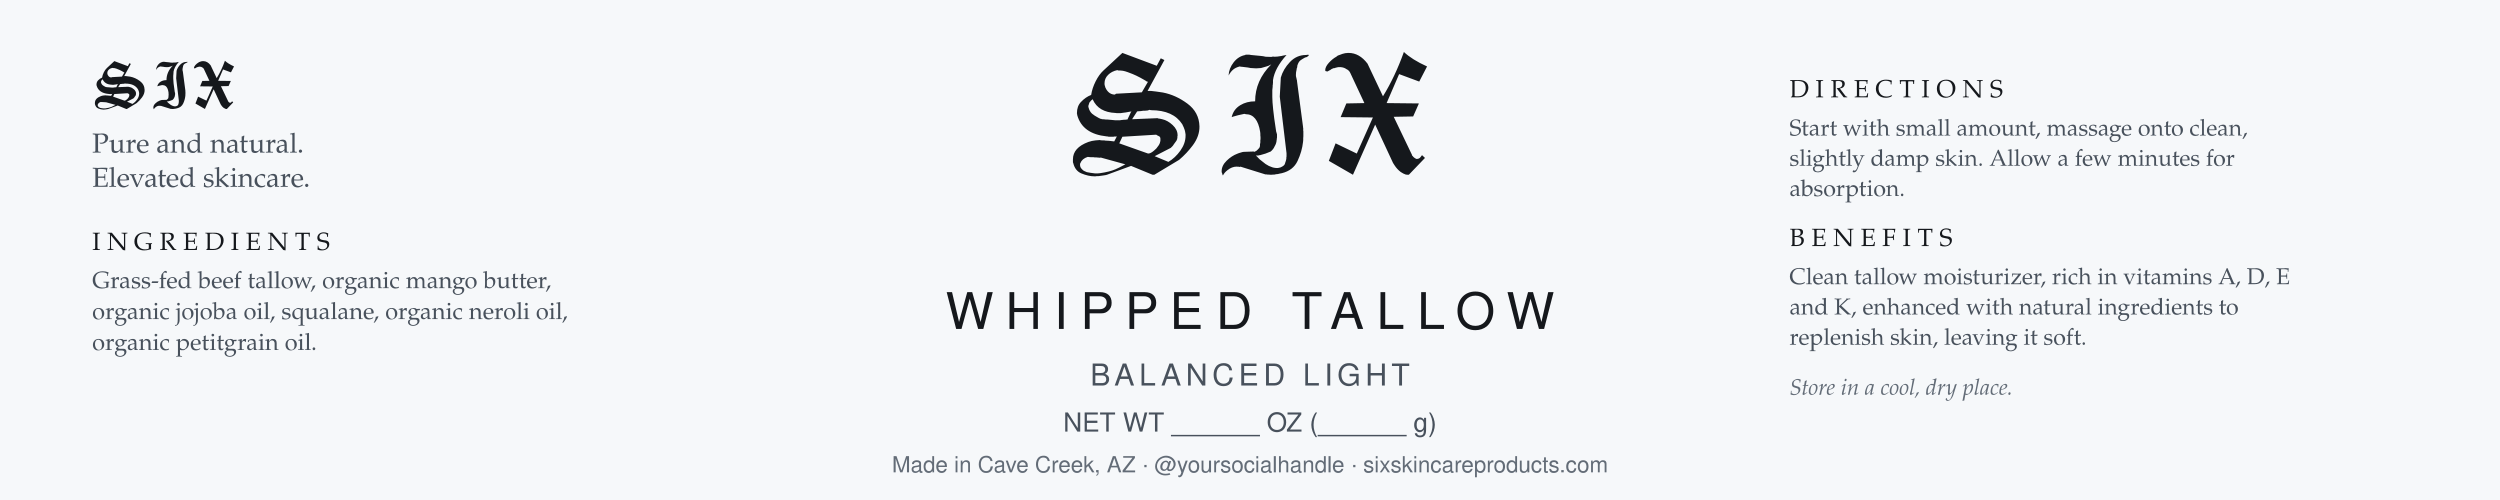
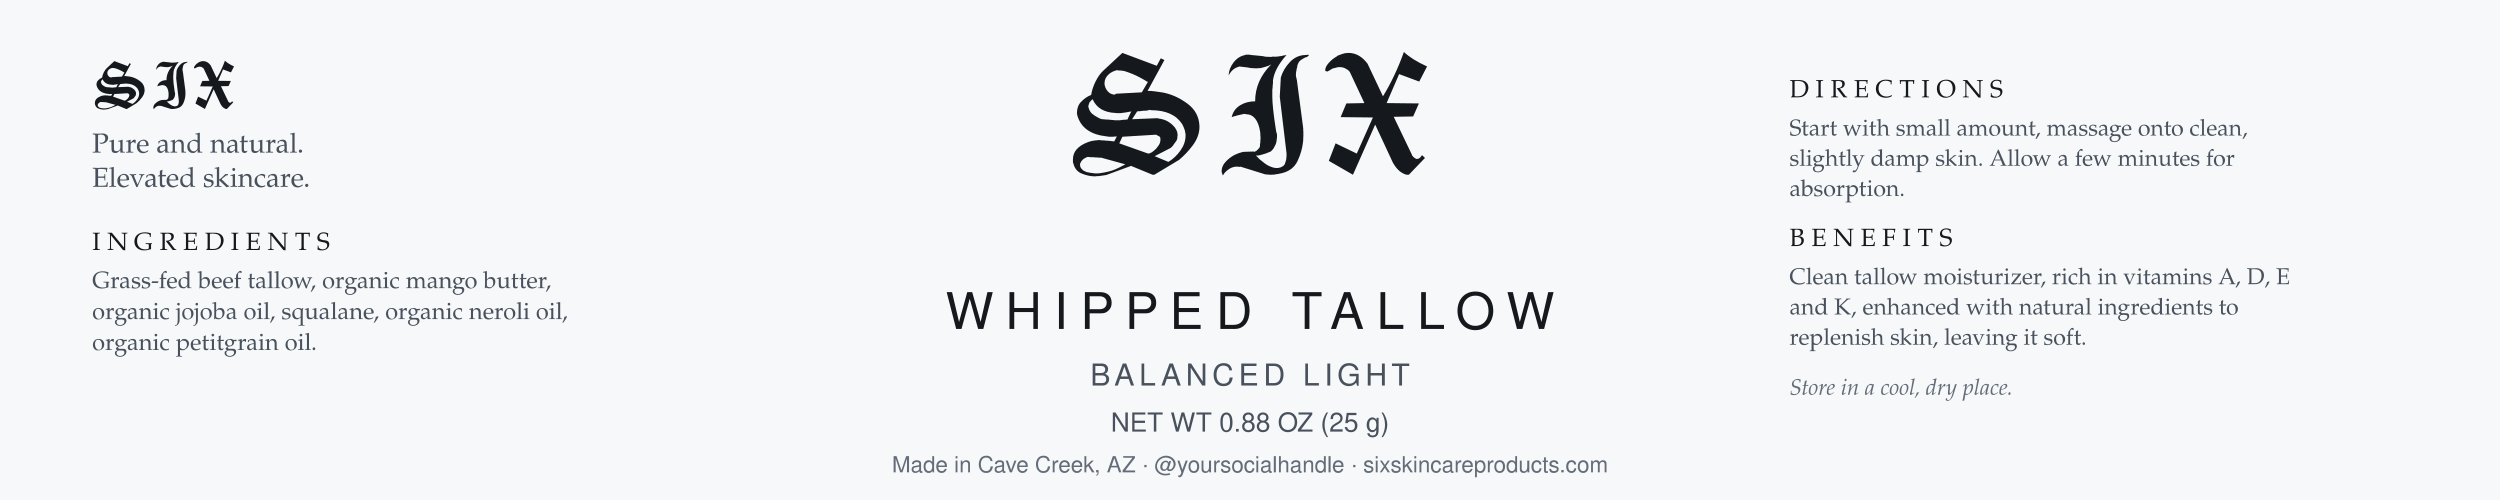
<svg xmlns="http://www.w3.org/2000/svg" width="190.0mm" height="38.0mm" viewBox="0 0 190.0 38.0">
  <rect x="0" y="0" width="190.0" height="38.0" fill="#f6f8fa" />
  <g transform="translate(81.000 3.400) scale(0.27155)">
    <path d="M15.84 2.29 25.46 5.89 26.58 3.8 27.6 4.28 22.89 12.93H23.86Q24.97 13.03 27.16 13.37Q30.75 14.05 34.03 16.47Q37.31 18.9 37.41 22.84Q37.46 25.56 35.56 28.13Q33.86 30.41 31.73 32.21L24.78 36.39H24.29L18.27 33.91L11.52 36.39Q11.23 36.49 10.55 36.58L9.48 36.73Q9.24 36.73 9.09 36.78H8.7Q8.41 36.78 8.36 36.83H8.02Q6.32 36.83 4.33 36Q2.63 35.27 2.1 33.18Q2.05 33.04 2 32.89V32.07Q2 28.81 6.32 27.21Q7.29 26.87 8.31 26.77L9.53 26.67Q9.67 26.77 10.31 26.77H10.74Q11.03 26.87 11.81 26.87Q12.01 26.92 12.39 26.92L13.56 27.06L14.34 25.56Q14.29 25.7 14.05 25.7H13.51Q13.46 25.75 13.37 25.75H12.25Q12.01 25.75 11.88 25.73Q11.76 25.7 11.62 25.65Q11.47 25.65 11.42 25.65Q4.67 24.93 3.21 19.73V19.63Q3.17 19.63 3.17 19.58V19.34Q3.12 19.34 3.12 19.29V19.15Q3.12 17.2 4.23 16.04Q5.55 14.63 7.1 14.05Q7.39 12.15 8.36 10.23Q9.33 8.31 10.55 7.2ZM6.13 31.39Q4.53 31.92 4.09 33.13Q3.99 33.23 3.99 33.43V33.72Q3.99 33.77 4.04 34.01Q4.04 34.06 4.06 34.13Q4.09 34.2 4.14 34.25Q4.14 34.3 4.14 34.35Q4.23 34.49 4.45 34.76Q4.67 35.03 4.87 35.17Q5.06 35.32 5.89 35.66Q6.23 35.71 6.95 35.85Q7.25 35.85 7.73 35.95Q7.97 35.95 8.12 36H9.04Q9.19 35.95 9.58 35.95Q12.25 35.56 13.85 34.88Q14.68 34.54 16.67 33.47L9.82 31.58Q9.67 31.63 9.43 31.63Q9.33 31.63 9.19 31.58Q9.04 31.58 8.99 31.58Q8.7 31.58 8.56 31.53H8.07Q8.02 31.53 7.78 31.48H7ZM23.37 18.22Q22.98 18.47 22.11 18.47H21.67Q20.94 18.61 20.41 18.61Q20.21 18.66 19.97 18.66L18.56 20.85L25.7 20.55Q25.9 20.7 26.33 20.7Q26.33 20.7 27.01 20.85Q28.52 21.19 29.9 22.47Q31.29 23.76 31.29 25.36V25.46Q31.24 25.51 31.24 25.61V25.99Q31.19 26.04 31.19 26.14V26.38Q31.19 26.43 31.14 26.48Q31.09 26.53 31.05 26.63Q31 26.72 31 26.82Q30.8 27.16 30.22 27.89Q30.17 27.99 30.05 28.16Q29.93 28.33 29.88 28.37Q29.83 28.42 29.39 28.86L24.88 31.19L28.71 32.79Q30.61 31.68 32.07 29.64Q33.52 27.6 33.52 25.46V25.07Q33.47 24.78 33.38 24.25Q33.38 24.1 33.28 23.86Q33.13 23.37 32.99 23.08Q32.94 22.93 32.79 22.67Q32.65 22.4 32.6 22.25Q30.07 18.32 23.86 18.32ZM25.36 25.17 15.84 25.75 14.97 27.6 22.79 30.37Q22.98 30.51 23.37 30.41Q23.61 30.37 23.95 30.17Q24.29 29.98 24.68 29.64Q24.78 29.54 25 29.35Q25.22 29.15 25.36 29.01Q26.14 28.08 26.33 27.5Q26.33 27.4 26.43 27.11Q26.43 27.06 26.48 26.87V26.24Q26.43 26.19 26.43 26.04V25.95Q26.38 25.95 26.36 25.87Q26.33 25.8 26.31 25.75Q26.29 25.7 25.9 25.51Q25.85 25.46 25.7 25.41Q25.56 25.36 25.53 25.34Q25.51 25.31 25.46 25.27H25.36ZM7.54 15.21Q7.44 15.36 7.15 15.55Q7.15 15.6 6.86 15.89Q6.86 15.89 6.76 16.01Q6.66 16.13 6.61 16.18Q6.37 16.91 6.37 16.94Q6.37 16.96 6.32 17.06V17.45Q6.32 17.49 6.37 17.54Q6.61 18.61 7.34 19.29Q7.88 19.78 9.24 20.51Q9.43 20.6 9.77 20.75Q9.87 20.75 9.92 20.75Q10.01 20.8 10.06 20.82Q10.11 20.85 10.31 20.85H10.65Q10.69 20.89 11.01 20.92Q11.33 20.94 11.71 20.94Q13.46 21.14 13.85 21.14H15.11Q15.31 21.14 15.79 21.04H15.89Q16.13 21.04 16.28 20.99H16.62Q16.81 20.99 16.96 20.94H17.25L18.37 18.56Q18.17 18.76 17.93 18.76H17.74Q17.69 18.81 17.54 18.81Q16.81 18.95 16.77 18.95Q16.28 19.05 15.99 19.05Q15.5 19.15 15.31 19.15H14.34Q14.09 19.15 13.95 19.1Q9.14 18.9 7.54 15.31ZM14.43 7.1Q12.83 7.44 11.84 8.44Q10.84 9.43 10.84 10.79Q10.84 11.08 10.86 11.23Q10.89 11.37 10.99 11.67Q10.99 11.71 11.08 12.01Q11.18 12.05 11.23 12.3Q12.15 13.95 13.75 13.95L14.05 13.71L21.28 13.32L22.98 10.4Q23.08 10.4 22.5 10.21Q22.5 10.16 22.4 10.09Q22.3 10.01 22.23 10.01Q22.16 10.01 22.01 9.87Q21.48 9.58 20.89 9.24L19.73 8.65Q18.85 8.22 17.35 7.68Q16.57 7.39 15.99 7.29Q15.41 7.2 14.63 7.2Z M50.27 2.78H51.34Q51.63 2.87 52.89 2.97L54.45 3.12Q54.74 3.12 55.23 3.21Q55.71 3.31 55.95 3.36Q56.49 3.41 57.51 3.41L57.99 3.31Q58.29 3.41 59.26 3.31Q59.69 3.21 60.52 3.12H60.57L60.62 3.07Q60.81 3.07 61.2 2.97Q61.39 2.97 61.78 2.87Q58.48 6.52 57.99 9.92V10.69Q57.95 10.84 57.95 10.99V11.18Q57.9 11.23 57.9 11.37V11.76Q57.8 12.44 57.8 12.69V14.63Q57.8 15.89 58.04 18.13Q58.24 20.17 58.87 24.25L59.11 25.07V25.99Q59.06 26.04 59.06 26.24V26.43Q59.01 26.58 59.01 26.67Q58.97 27.6 58.43 28.47Q58.14 29.2 57.36 29.88Q56.73 30.17 55.91 30.46Q55.66 30.51 55.15 30.68Q54.64 30.85 54.4 30.9Q54.35 30.9 54.25 30.9Q54.16 30.95 54.06 30.97Q53.96 31 53.77 31H53.19L53.43 31.24Q53.57 31.29 53.72 31.53L54.3 32.11Q55.57 33.13 55.91 33.38Q56.83 34.01 57.8 34.3Q58.29 34.45 58.38 34.45Q58.48 34.45 58.58 34.45Q58.67 34.49 58.72 34.49H59.4Q59.45 34.49 59.84 34.4Q59.89 34.4 60.18 34.3Q60.23 34.25 60.35 34.2Q60.47 34.15 60.52 34.13Q60.57 34.11 60.67 34.03Q60.76 33.96 60.81 33.94Q60.86 33.91 60.98 33.81Q61.1 33.72 61.13 33.67Q61.15 33.62 61.22 33.52Q61.3 33.43 61.3 33.4Q61.3 33.38 61.44 32.94L61.59 32.5Q61.59 32.36 61.69 32.07Q61.69 31.97 61.73 31.82V31.53Q61.73 31.39 61.78 31.24V30.37L59.89 14.53L60.18 9.19Q60.86 6.81 62.73 4.84Q64.6 2.87 67.22 2.87L67.9 2.78L68 3.07Q67.9 3.12 67.81 3.19Q67.71 3.26 67.64 3.31Q67.56 3.36 67.47 3.43Q67.37 3.51 67.25 3.51Q67.13 3.51 67.03 3.55Q66.93 3.6 66.83 3.65Q66.11 4.04 65.64 4.4Q65.18 4.77 64.89 5.59Q64.89 5.64 64.84 5.72Q64.79 5.79 64.79 5.93V6.08Q64.79 6.18 64.75 6.35Q64.7 6.52 64.6 6.76V6.95Q64.55 7.2 64.45 7.68Q64.41 7.93 64.41 8.31V8.75Q64.41 8.9 64.5 9.19Q64.5 9.24 64.55 9.29V9.38Q64.55 9.43 64.58 9.5Q64.6 9.58 64.65 9.82Q64.65 9.87 64.7 9.97V10.11L66.4 22.98Q66.4 23.27 66.45 23.32V24.05Q66.45 24.1 66.49 24.2V25.61Q66.45 25.8 66.45 26.14V26.67Q66.4 26.87 66.4 27.21Q66.11 29.88 64.87 32.53Q63.63 35.17 60.47 35.95Q60.33 35.95 59.94 36.05L59.35 36.19Q59.16 36.19 58.84 36.24Q58.53 36.29 58.38 36.34H57.99Q57.7 36.34 57.65 36.39H57.12Q57.07 36.34 56.93 36.34H56.49Q56.34 36.29 56.15 36.29H55.86L48.86 34.11L48.77 34.2H48.62Q48.57 34.2 48.47 34.15H48.09Q48.04 34.15 47.94 34.11H47.84Q46.48 34.11 45.22 35.13Q44.35 35.81 43.96 36.63V36.53Q43.91 36.49 43.86 36.39Q43.81 36.29 43.81 36.19V36.15Q43.76 35.95 43.69 35.83Q43.62 35.71 43.62 35.42Q43.62 33.81 45.03 32.45Q46.43 31.09 47.99 30.51Q48.13 30.41 48.47 30.32Q48.57 30.32 48.89 30.2Q49.2 30.07 49.45 30.03Q49.69 29.98 49.83 29.98L52.65 29.88Q52.65 29.98 52.75 29.98Q52.8 29.98 52.85 29.93Q52.89 29.88 53.19 29.78Q53.23 29.73 53.33 29.69Q53.43 29.64 53.5 29.56Q53.57 29.49 53.84 29.22Q54.11 28.96 54.18 28.84Q54.25 28.71 54.35 28.37V27.89Q54.35 27.74 54.45 27.35V26.67Q54.45 26.58 54.5 26.48V25.85Q54.45 25.7 54.45 25.36V24.88Q54.4 24.73 54.4 24.39Q53.62 19.44 50.37 19.44L49.98 19.34Q49.4 19.49 48.23 19.73Q47.94 19.83 47.36 19.97Q47.21 20.02 46.92 20.09Q46.63 20.17 46.43 20.26Q46.92 18.08 48.86 16.91Q50.61 15.84 52.99 15.84Q52.99 10.01 57.51 5.5Q57.41 5.55 57.17 5.67Q56.93 5.79 56.73 5.89Q56.54 5.98 56.1 6.1Q55.66 6.23 54.64 6.52Q53.77 6.61 53.28 6.61Q52.8 6.61 51.73 6.52Q51.49 6.47 50.95 6.37Q50.42 6.27 50.13 6.27Q49.83 6.27 49.35 6.18Q49.06 6.18 48.67 6.08Q47.55 6.37 46.85 6.95Q46.14 7.54 45.56 8.61Q45.66 6.61 46.99 4.91Q48.33 3.21 50.27 2.87Z M94.6 2Q96.83 4.14 101.11 6.08L98.92 10.31L93.29 8.22L89.79 16.33L98.83 16.43L97.22 20.07L91.78 20.17L96.88 30.8Q96.88 30.95 96.93 30.95V31Q96.93 31.09 97.03 31.09Q97.22 31.43 97.81 31.82Q97.85 31.82 97.9 31.82Q97.9 31.87 97.98 31.9Q98.05 31.92 98.19 31.97H98.39L98.44 31.92H98.63L98.68 31.87H98.73Q98.83 31.82 98.9 31.77Q98.97 31.73 99.02 31.73L99.26 31.48L99.7 30.9L100.53 31.68L96.01 36.39H95.47Q95.43 36.34 95.33 36.34H95.18Q95.13 36.29 95.04 36.29Q94.55 36.15 93.73 35.61Q92.71 34.83 92.03 33.77Q91.88 33.52 91.59 33.09L86.59 22.35L80.37 36.39L73.62 32.5L75.51 27.6L81.44 30.46L85.95 20.36L76.92 20.26L78.52 16.43L83.57 16.33L79.64 7.93Q79.3 7.15 78.52 6.81Q77.94 6.37 76.97 6.27H76.29Q76.14 6.32 76 6.32L75.41 6.47Q75.37 6.47 75.29 6.52Q75.22 6.57 75.07 6.57H74.88Q74.83 6.61 74.73 6.66Q74.64 6.71 74.59 6.71Q74.54 6.71 74.47 6.76Q74.39 6.81 74.35 6.83Q74.3 6.86 74.2 6.93Q74.1 7 74.01 7.08Q73.91 7.15 73.86 7.15Q73.81 7.15 73.74 7.2Q73.67 7.25 73.62 7.27Q73.57 7.29 73.45 7.37Q73.33 7.44 73.23 7.49L72.74 7.39L72.6 7.2Q72.6 6.18 73.62 5.06Q74.64 3.94 75.71 3.36Q75.9 3.17 76.12 3.04Q76.34 2.92 76.97 2.73Q77.11 2.68 77.36 2.58Q77.45 2.58 77.53 2.53Q77.6 2.49 77.7 2.49Q77.79 2.49 78.09 2.39Q78.23 2.39 78.38 2.34H78.62Q78.77 2.34 78.91 2.29H79.15Q82.17 2.29 84.45 5.3L88.77 14.43Q92.17 8.9 94.6 2.1Z" fill="#15181c" />
  </g>
  <text x="95.00" y="25.00" font-family="Helvetica, Arial, sans-serif" font-size="3.85" fill="#15181c" text-anchor="middle" letter-spacing="0.950">WHIPPED TALLOW</text>
  <text x="95.00" y="29.30" font-family="Helvetica, Arial, sans-serif" font-size="2.30" fill="#48515c" text-anchor="middle" letter-spacing="0.350">BALANCED LIGHT</text>
-   <text x="95.00" y="32.80" font-family="Helvetica, Arial, sans-serif" font-size="2.00" fill="#48515c" text-anchor="middle">NET WT ______ OZ (______ g)</text>
+   <text x="95.00" y="32.80" font-family="Helvetica, Arial, sans-serif" font-size="2.00" fill="#48515c" text-anchor="middle">NET WT 0.88 OZ (25 g)</text>
  <text x="95.00" y="35.90" font-family="Helvetica, Arial, sans-serif" font-size="1.70" fill="#636c77" text-anchor="middle">Made in Cave Creek, AZ   ·   @yoursocialhandle   ·   sixskincareproducts.com</text>
  <g transform="translate(7.000 4.400) scale(0.10668)">
    <path d="M15.84 2.29 25.46 5.89 26.58 3.8 27.6 4.28 22.89 12.93H23.86Q24.97 13.03 27.16 13.37Q30.75 14.05 34.03 16.47Q37.31 18.9 37.41 22.84Q37.46 25.56 35.56 28.13Q33.86 30.41 31.73 32.21L24.78 36.39H24.29L18.27 33.91L11.52 36.39Q11.23 36.49 10.55 36.58L9.48 36.73Q9.24 36.73 9.09 36.78H8.7Q8.41 36.78 8.36 36.83H8.02Q6.32 36.83 4.33 36Q2.63 35.27 2.1 33.18Q2.05 33.04 2 32.89V32.07Q2 28.81 6.32 27.21Q7.29 26.87 8.31 26.77L9.53 26.67Q9.67 26.77 10.31 26.77H10.74Q11.03 26.87 11.81 26.87Q12.01 26.92 12.39 26.92L13.56 27.06L14.34 25.56Q14.29 25.7 14.05 25.7H13.51Q13.46 25.75 13.37 25.75H12.25Q12.01 25.75 11.88 25.73Q11.76 25.7 11.62 25.65Q11.47 25.65 11.42 25.65Q4.67 24.93 3.21 19.73V19.63Q3.17 19.63 3.17 19.58V19.34Q3.12 19.34 3.12 19.29V19.15Q3.12 17.2 4.23 16.04Q5.55 14.63 7.1 14.05Q7.39 12.15 8.36 10.23Q9.33 8.31 10.55 7.2ZM6.13 31.39Q4.53 31.92 4.09 33.13Q3.99 33.23 3.99 33.43V33.72Q3.99 33.77 4.04 34.01Q4.04 34.06 4.06 34.13Q4.09 34.2 4.14 34.25Q4.14 34.3 4.14 34.35Q4.23 34.49 4.45 34.76Q4.67 35.03 4.87 35.17Q5.06 35.32 5.89 35.66Q6.23 35.71 6.95 35.85Q7.25 35.85 7.73 35.95Q7.97 35.95 8.12 36H9.04Q9.19 35.95 9.58 35.95Q12.25 35.56 13.85 34.88Q14.68 34.54 16.67 33.47L9.82 31.58Q9.67 31.63 9.43 31.63Q9.33 31.63 9.19 31.58Q9.04 31.58 8.99 31.58Q8.7 31.58 8.56 31.53H8.07Q8.02 31.53 7.78 31.48H7ZM23.37 18.22Q22.98 18.47 22.11 18.47H21.67Q20.94 18.61 20.41 18.61Q20.21 18.66 19.97 18.66L18.56 20.85L25.7 20.55Q25.9 20.7 26.33 20.7Q26.33 20.7 27.01 20.85Q28.52 21.19 29.9 22.47Q31.29 23.76 31.29 25.36V25.46Q31.24 25.51 31.24 25.61V25.99Q31.19 26.04 31.19 26.14V26.38Q31.19 26.43 31.14 26.48Q31.09 26.53 31.05 26.63Q31 26.72 31 26.82Q30.8 27.16 30.22 27.89Q30.17 27.99 30.05 28.16Q29.93 28.33 29.88 28.37Q29.83 28.42 29.39 28.86L24.88 31.19L28.71 32.79Q30.61 31.68 32.07 29.64Q33.52 27.6 33.52 25.46V25.07Q33.47 24.78 33.38 24.25Q33.38 24.1 33.28 23.86Q33.13 23.37 32.99 23.08Q32.94 22.93 32.79 22.67Q32.65 22.4 32.6 22.25Q30.07 18.32 23.86 18.32ZM25.36 25.17 15.84 25.75 14.97 27.6 22.79 30.37Q22.98 30.51 23.37 30.41Q23.61 30.37 23.95 30.17Q24.29 29.98 24.68 29.64Q24.78 29.54 25 29.35Q25.22 29.15 25.36 29.01Q26.14 28.08 26.33 27.5Q26.33 27.4 26.43 27.11Q26.43 27.06 26.48 26.87V26.24Q26.43 26.19 26.43 26.04V25.95Q26.38 25.95 26.36 25.87Q26.33 25.8 26.31 25.75Q26.29 25.7 25.9 25.51Q25.85 25.46 25.7 25.41Q25.56 25.36 25.53 25.34Q25.51 25.31 25.46 25.27H25.36ZM7.54 15.21Q7.44 15.36 7.15 15.55Q7.15 15.6 6.86 15.89Q6.86 15.89 6.76 16.01Q6.66 16.13 6.61 16.18Q6.37 16.91 6.37 16.94Q6.37 16.96 6.32 17.06V17.45Q6.32 17.49 6.37 17.54Q6.61 18.61 7.34 19.29Q7.88 19.78 9.24 20.51Q9.43 20.6 9.77 20.75Q9.87 20.75 9.92 20.75Q10.01 20.8 10.06 20.82Q10.11 20.85 10.31 20.85H10.65Q10.69 20.89 11.01 20.92Q11.33 20.94 11.71 20.94Q13.46 21.14 13.85 21.14H15.11Q15.31 21.14 15.79 21.04H15.89Q16.13 21.04 16.28 20.99H16.62Q16.81 20.99 16.96 20.94H17.25L18.37 18.56Q18.17 18.76 17.93 18.76H17.74Q17.69 18.81 17.54 18.81Q16.81 18.95 16.77 18.95Q16.28 19.05 15.99 19.05Q15.5 19.15 15.31 19.15H14.34Q14.09 19.15 13.95 19.1Q9.14 18.9 7.54 15.31ZM14.43 7.1Q12.83 7.44 11.84 8.44Q10.84 9.43 10.84 10.79Q10.84 11.08 10.86 11.23Q10.89 11.37 10.99 11.67Q10.99 11.71 11.08 12.01Q11.18 12.05 11.23 12.3Q12.15 13.95 13.75 13.95L14.05 13.71L21.28 13.32L22.98 10.4Q23.08 10.4 22.5 10.21Q22.5 10.16 22.4 10.09Q22.3 10.01 22.23 10.01Q22.16 10.01 22.01 9.87Q21.48 9.58 20.89 9.24L19.73 8.65Q18.85 8.22 17.35 7.68Q16.57 7.39 15.99 7.29Q15.41 7.2 14.63 7.2Z M50.27 2.78H51.34Q51.63 2.87 52.89 2.97L54.45 3.12Q54.74 3.12 55.23 3.21Q55.71 3.31 55.95 3.36Q56.49 3.41 57.51 3.41L57.99 3.31Q58.29 3.41 59.26 3.31Q59.69 3.21 60.52 3.12H60.57L60.62 3.07Q60.81 3.07 61.2 2.97Q61.39 2.97 61.78 2.87Q58.48 6.52 57.99 9.92V10.69Q57.95 10.84 57.95 10.99V11.18Q57.9 11.23 57.9 11.37V11.76Q57.8 12.44 57.8 12.69V14.63Q57.8 15.89 58.04 18.13Q58.24 20.17 58.87 24.25L59.11 25.07V25.99Q59.06 26.04 59.06 26.24V26.43Q59.01 26.58 59.01 26.67Q58.97 27.6 58.43 28.47Q58.14 29.2 57.36 29.88Q56.73 30.17 55.91 30.46Q55.66 30.51 55.15 30.68Q54.64 30.85 54.4 30.9Q54.35 30.9 54.25 30.9Q54.16 30.95 54.06 30.97Q53.96 31 53.77 31H53.19L53.43 31.24Q53.57 31.29 53.72 31.53L54.3 32.11Q55.57 33.13 55.91 33.38Q56.83 34.01 57.8 34.3Q58.29 34.45 58.38 34.45Q58.48 34.45 58.58 34.45Q58.67 34.49 58.72 34.49H59.4Q59.45 34.49 59.84 34.4Q59.89 34.4 60.18 34.3Q60.23 34.25 60.35 34.2Q60.47 34.15 60.52 34.13Q60.57 34.11 60.67 34.03Q60.76 33.96 60.81 33.94Q60.86 33.91 60.98 33.81Q61.1 33.72 61.13 33.67Q61.15 33.62 61.22 33.52Q61.3 33.43 61.3 33.4Q61.3 33.38 61.44 32.94L61.59 32.5Q61.59 32.36 61.69 32.07Q61.69 31.97 61.73 31.82V31.53Q61.73 31.39 61.78 31.24V30.37L59.89 14.53L60.18 9.19Q60.86 6.81 62.73 4.84Q64.6 2.87 67.22 2.87L67.9 2.78L68 3.07Q67.9 3.12 67.81 3.19Q67.71 3.26 67.64 3.31Q67.56 3.36 67.47 3.43Q67.37 3.51 67.25 3.51Q67.13 3.51 67.03 3.55Q66.93 3.6 66.83 3.65Q66.11 4.04 65.64 4.4Q65.18 4.77 64.89 5.59Q64.89 5.64 64.84 5.72Q64.79 5.79 64.79 5.93V6.08Q64.79 6.18 64.75 6.35Q64.7 6.52 64.6 6.76V6.95Q64.55 7.2 64.45 7.68Q64.41 7.93 64.41 8.31V8.75Q64.41 8.9 64.5 9.19Q64.5 9.24 64.55 9.29V9.38Q64.55 9.43 64.58 9.5Q64.6 9.58 64.65 9.82Q64.65 9.87 64.7 9.97V10.11L66.4 22.98Q66.4 23.27 66.45 23.32V24.05Q66.45 24.1 66.49 24.2V25.61Q66.45 25.8 66.45 26.14V26.67Q66.4 26.87 66.4 27.21Q66.11 29.88 64.87 32.53Q63.63 35.17 60.47 35.95Q60.33 35.95 59.94 36.05L59.35 36.19Q59.16 36.19 58.84 36.24Q58.53 36.29 58.38 36.34H57.99Q57.7 36.34 57.65 36.39H57.12Q57.07 36.34 56.93 36.34H56.49Q56.34 36.29 56.15 36.29H55.86L48.86 34.11L48.77 34.2H48.62Q48.57 34.2 48.47 34.15H48.09Q48.04 34.15 47.94 34.11H47.84Q46.48 34.11 45.22 35.13Q44.35 35.81 43.96 36.63V36.53Q43.91 36.49 43.86 36.39Q43.81 36.29 43.81 36.19V36.15Q43.76 35.95 43.69 35.83Q43.62 35.71 43.62 35.42Q43.62 33.81 45.03 32.45Q46.43 31.09 47.99 30.51Q48.13 30.41 48.47 30.32Q48.57 30.32 48.89 30.2Q49.2 30.07 49.45 30.03Q49.69 29.98 49.83 29.98L52.65 29.88Q52.65 29.98 52.75 29.98Q52.8 29.98 52.85 29.93Q52.89 29.88 53.19 29.78Q53.23 29.73 53.33 29.69Q53.43 29.64 53.5 29.56Q53.57 29.49 53.84 29.22Q54.11 28.96 54.18 28.84Q54.25 28.71 54.35 28.37V27.89Q54.35 27.74 54.45 27.35V26.67Q54.45 26.58 54.5 26.48V25.85Q54.45 25.7 54.45 25.36V24.88Q54.4 24.73 54.4 24.39Q53.62 19.44 50.37 19.44L49.98 19.34Q49.4 19.49 48.23 19.73Q47.94 19.83 47.36 19.97Q47.21 20.02 46.92 20.09Q46.63 20.17 46.43 20.26Q46.92 18.08 48.86 16.91Q50.61 15.84 52.99 15.84Q52.99 10.01 57.51 5.5Q57.41 5.55 57.17 5.67Q56.93 5.79 56.73 5.89Q56.54 5.98 56.1 6.1Q55.66 6.23 54.64 6.52Q53.77 6.61 53.28 6.61Q52.8 6.61 51.73 6.52Q51.49 6.47 50.95 6.37Q50.42 6.27 50.13 6.27Q49.83 6.27 49.35 6.18Q49.06 6.18 48.67 6.08Q47.55 6.37 46.85 6.95Q46.14 7.54 45.56 8.61Q45.66 6.61 46.99 4.91Q48.33 3.21 50.27 2.87Z M94.6 2Q96.83 4.14 101.11 6.08L98.92 10.31L93.29 8.22L89.79 16.33L98.83 16.43L97.22 20.07L91.78 20.17L96.88 30.8Q96.88 30.95 96.93 30.95V31Q96.93 31.09 97.03 31.09Q97.22 31.43 97.81 31.82Q97.85 31.82 97.9 31.82Q97.9 31.87 97.98 31.9Q98.05 31.92 98.19 31.97H98.39L98.44 31.92H98.63L98.68 31.87H98.73Q98.83 31.82 98.9 31.77Q98.97 31.73 99.02 31.73L99.26 31.48L99.7 30.9L100.53 31.68L96.01 36.39H95.47Q95.43 36.34 95.33 36.34H95.18Q95.13 36.29 95.04 36.29Q94.55 36.15 93.73 35.61Q92.71 34.83 92.03 33.77Q91.88 33.52 91.59 33.09L86.59 22.35L80.37 36.39L73.62 32.5L75.51 27.6L81.44 30.46L85.95 20.36L76.92 20.26L78.52 16.43L83.57 16.33L79.64 7.93Q79.3 7.15 78.52 6.81Q77.94 6.37 76.97 6.27H76.29Q76.14 6.32 76 6.32L75.41 6.47Q75.37 6.47 75.29 6.52Q75.22 6.57 75.07 6.57H74.88Q74.83 6.61 74.73 6.66Q74.64 6.71 74.59 6.71Q74.54 6.71 74.47 6.76Q74.39 6.81 74.35 6.83Q74.3 6.86 74.2 6.93Q74.1 7 74.01 7.08Q73.91 7.15 73.86 7.15Q73.81 7.15 73.74 7.2Q73.67 7.25 73.62 7.27Q73.57 7.29 73.45 7.37Q73.33 7.44 73.23 7.49L72.74 7.39L72.6 7.2Q72.6 6.18 73.62 5.06Q74.64 3.94 75.71 3.36Q75.9 3.17 76.12 3.04Q76.34 2.92 76.97 2.73Q77.11 2.68 77.36 2.58Q77.45 2.58 77.53 2.53Q77.6 2.49 77.7 2.49Q77.79 2.49 78.09 2.39Q78.23 2.39 78.38 2.34H78.62Q78.77 2.34 78.91 2.29H79.15Q82.17 2.29 84.45 5.3L88.77 14.43Q92.17 8.9 94.6 2.1Z" fill="#15181c" />
  </g>
  <text x="7.00" y="11.60" font-family="Palatino, Georgia, serif" font-size="2.10" fill="#48515c">Pure and natural.</text>
  <text x="7.00" y="14.20" font-family="Palatino, Georgia, serif" font-size="2.10" fill="#48515c">Elevated skincare.</text>
  <text x="7.00" y="19.00" font-family="Palatino, Georgia, serif" font-size="1.90" fill="#15181c" letter-spacing="0.500">INGREDIENTS</text>
  <text x="7.00" y="21.90" font-family="Palatino, Georgia, serif" font-size="1.80" fill="#48515c">Grass-fed beef tallow, organic mango butter,</text>
  <text x="7.00" y="24.25" font-family="Palatino, Georgia, serif" font-size="1.80" fill="#48515c">organic jojoba oil, squalane, organic neroli oil,</text>
  <text x="7.00" y="26.60" font-family="Palatino, Georgia, serif" font-size="1.80" fill="#48515c">organic petitgrain oil.</text>
  <text x="136.00" y="7.40" font-family="Palatino, Georgia, serif" font-size="1.90" fill="#15181c" letter-spacing="0.500">DIRECTIONS</text>
  <text x="136.00" y="10.30" font-family="Palatino, Georgia, serif" font-size="1.75" fill="#48515c">Start with small amount, massage onto clean,</text>
  <text x="136.00" y="12.60" font-family="Palatino, Georgia, serif" font-size="1.75" fill="#48515c">slightly damp skin. Allow a few minutes for</text>
  <text x="136.00" y="14.90" font-family="Palatino, Georgia, serif" font-size="1.75" fill="#48515c">absorption.</text>
  <text x="136.00" y="18.70" font-family="Palatino, Georgia, serif" font-size="1.90" fill="#15181c" letter-spacing="0.500">BENEFITS</text>
  <text x="136.00" y="21.60" font-family="Palatino, Georgia, serif" font-size="1.75" fill="#48515c">Clean tallow moisturizer, rich in vitamins A, D, E</text>
  <text x="136.00" y="23.90" font-family="Palatino, Georgia, serif" font-size="1.75" fill="#48515c">and K, enhanced with natural ingredients to</text>
  <text x="136.00" y="26.20" font-family="Palatino, Georgia, serif" font-size="1.75" fill="#48515c">replenish skin, leaving it soft.</text>
  <text x="136.00" y="30.00" font-family="Palatino, Georgia, serif" font-size="1.70" fill="#636c77" font-style="italic">Store in a cool, dry place.</text>
</svg>
